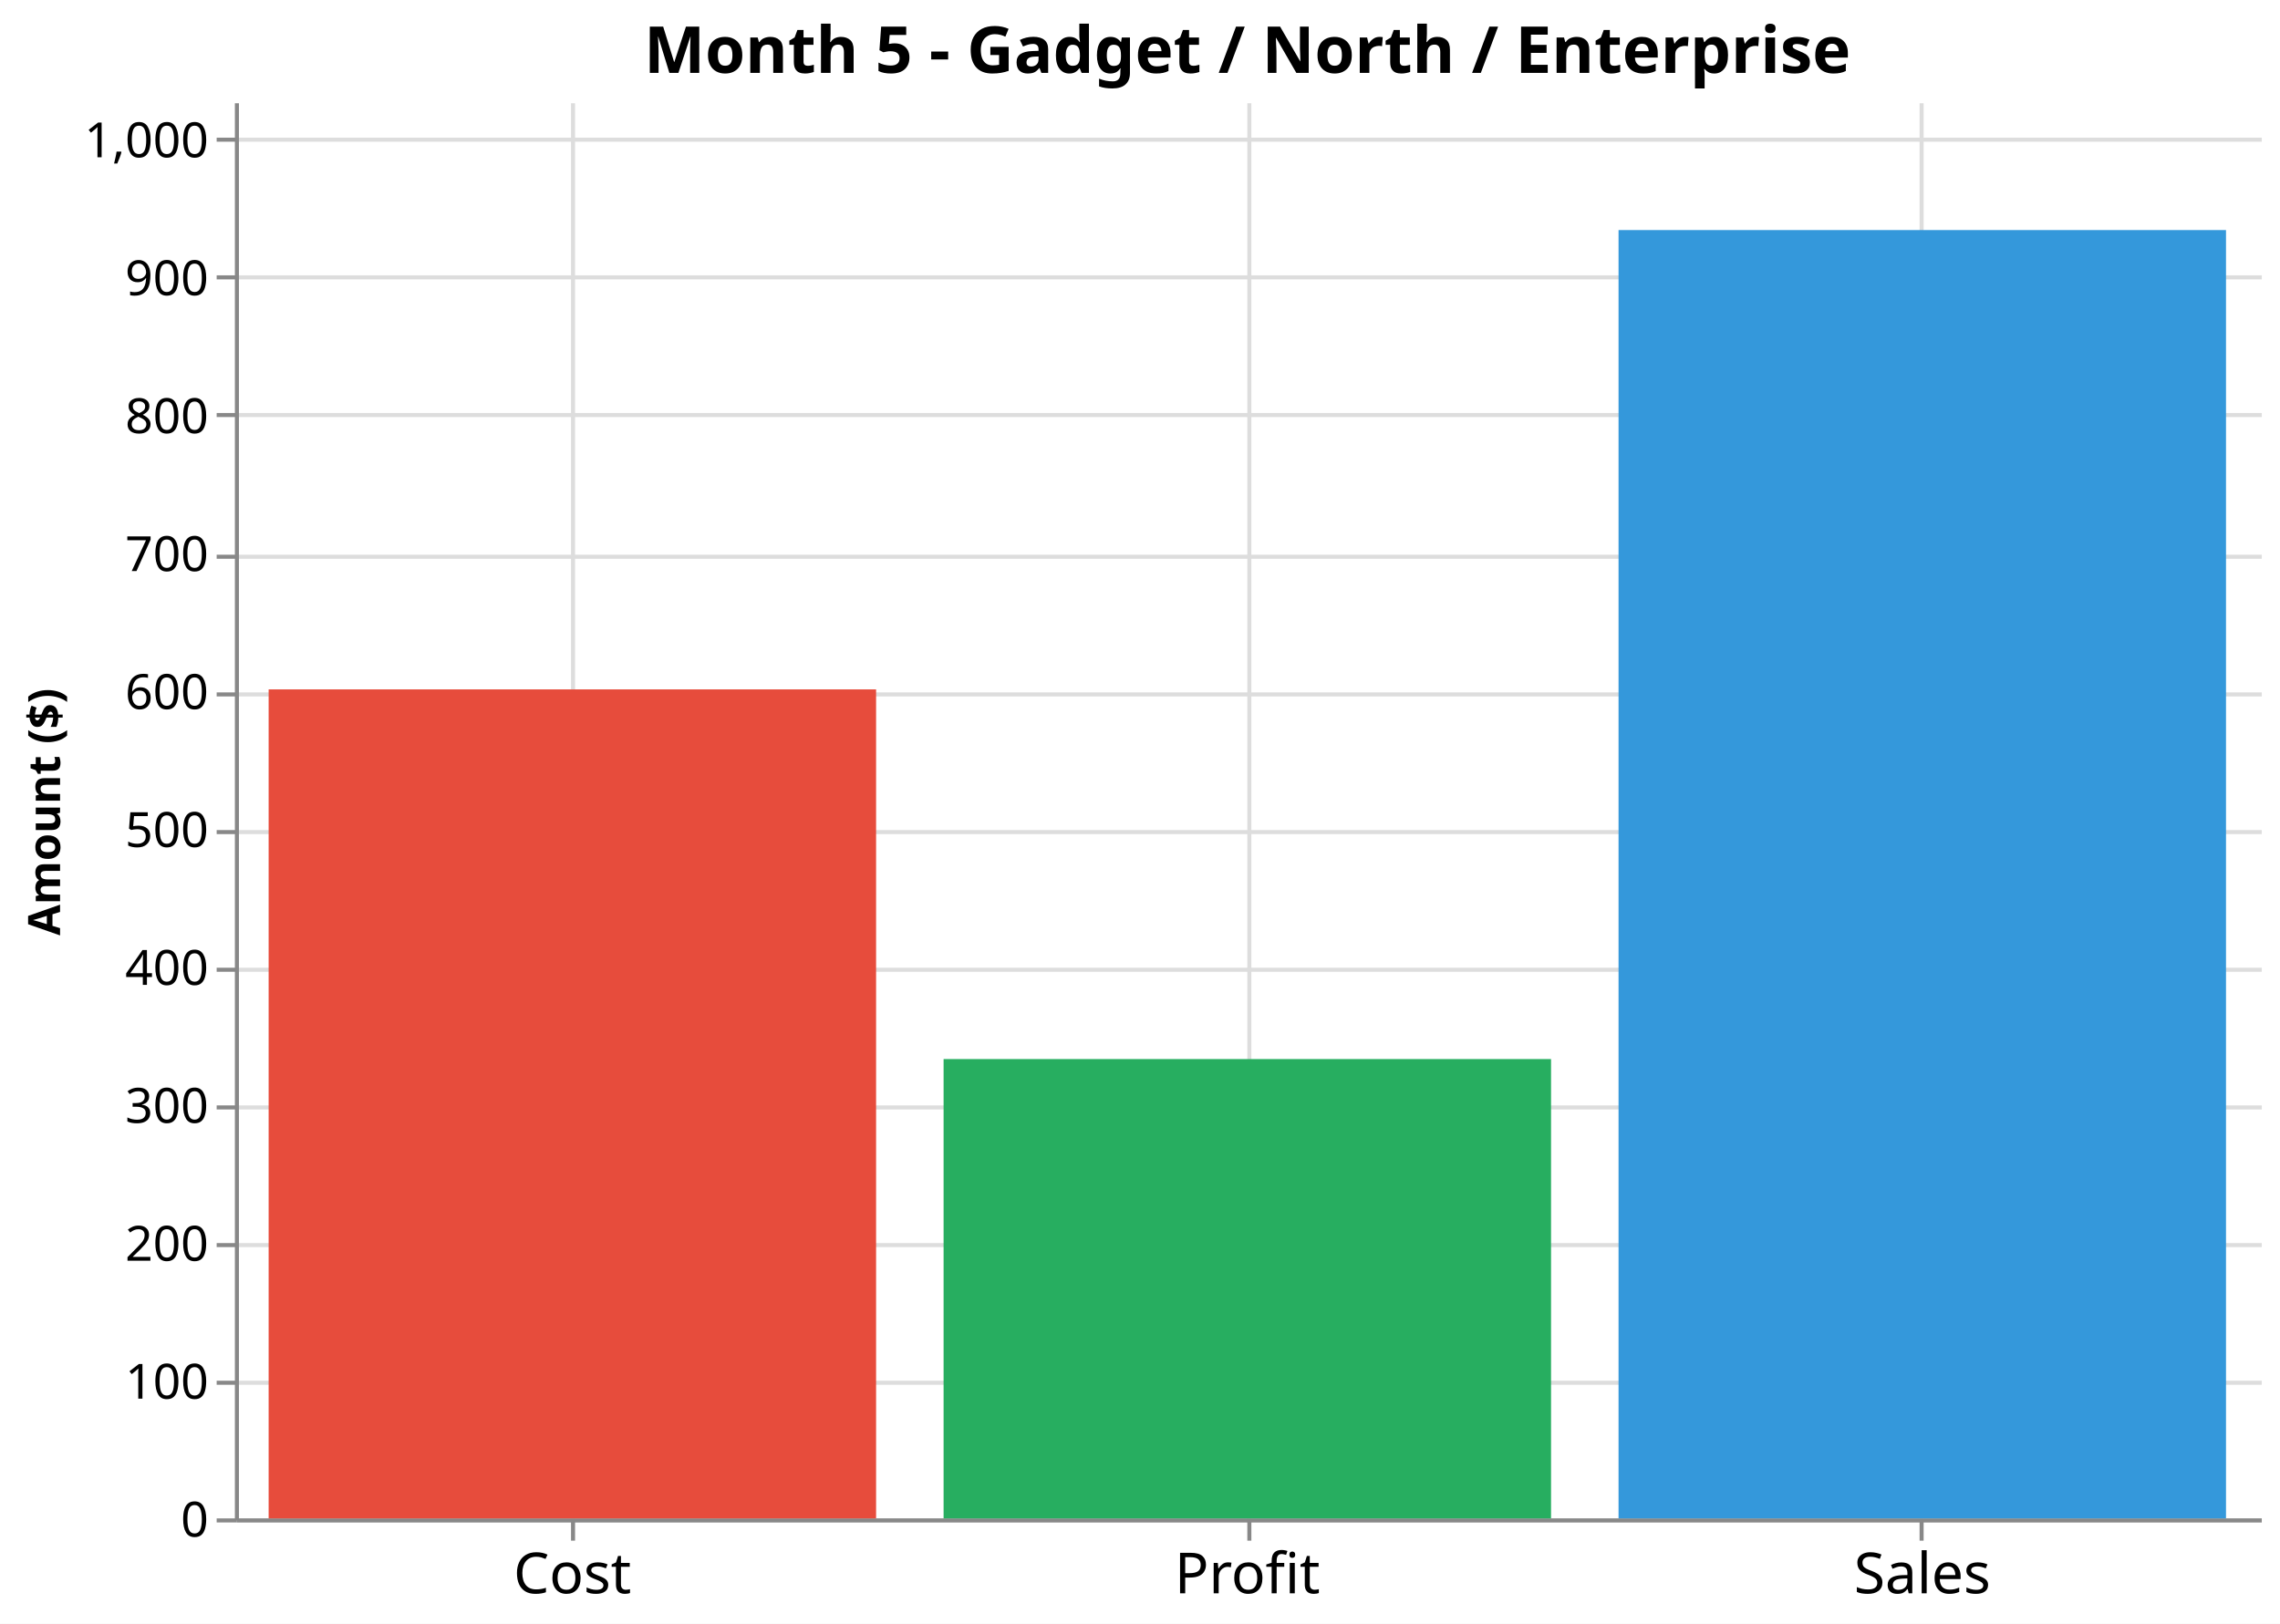
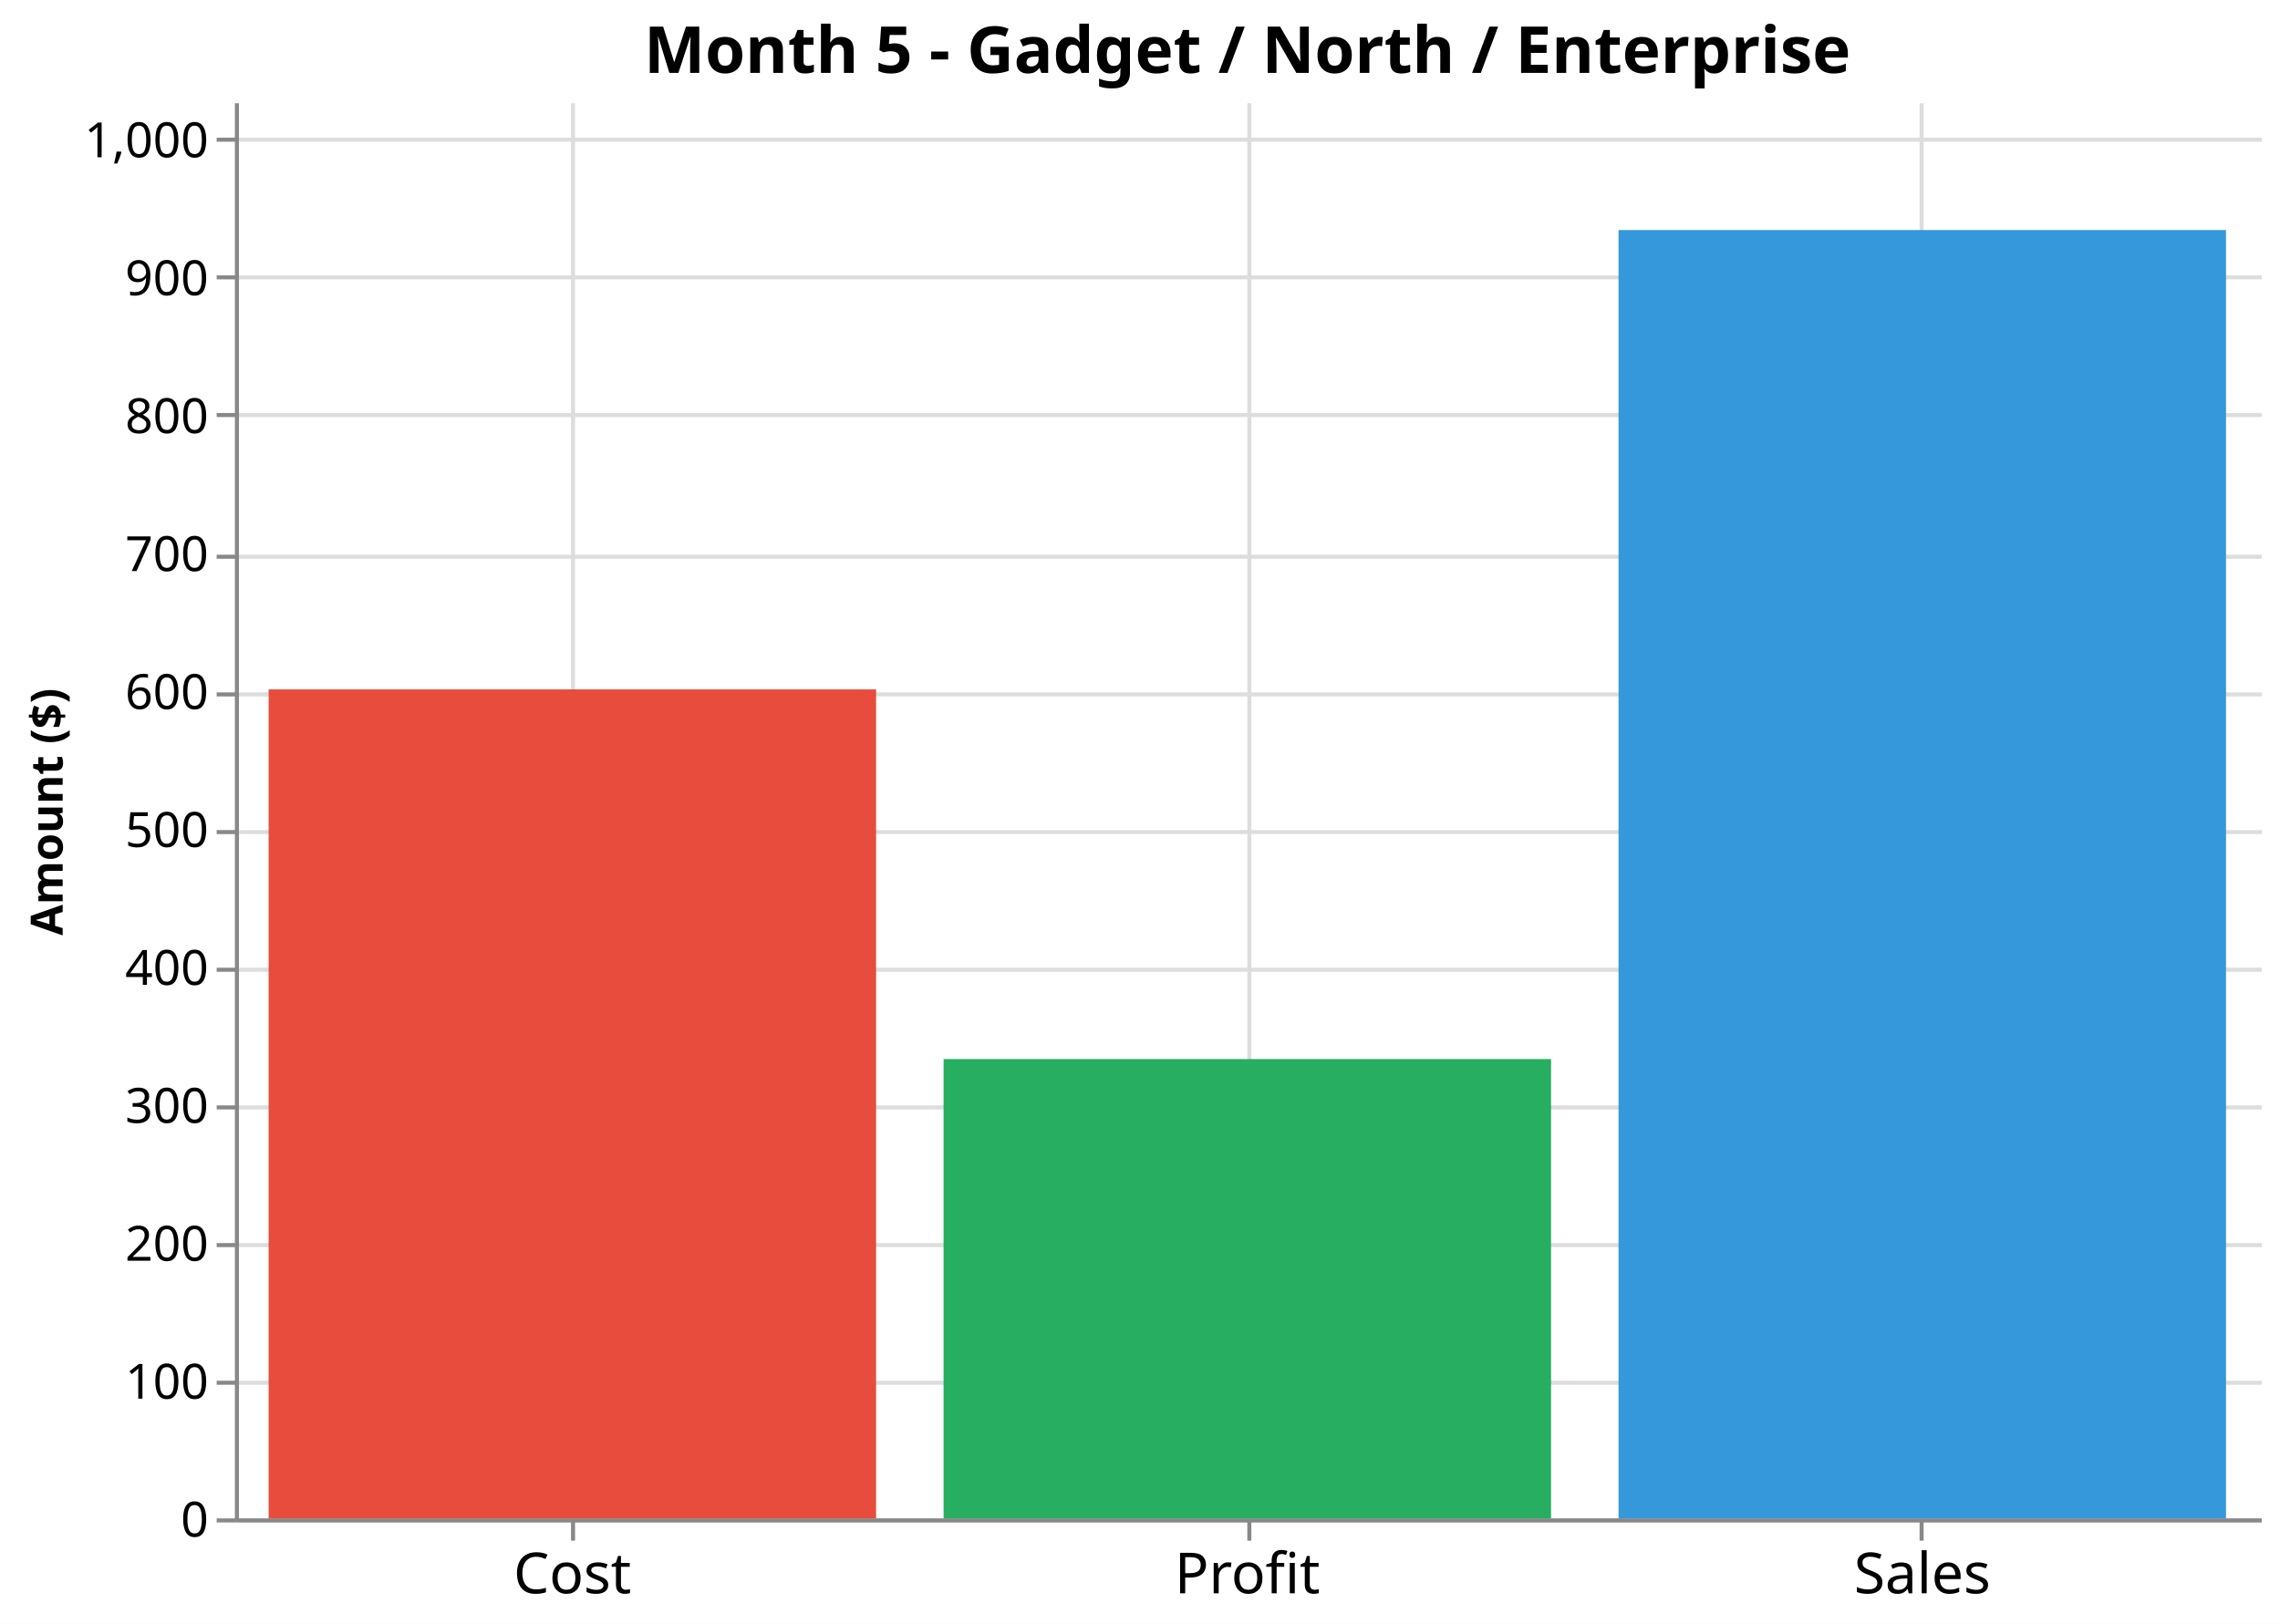
<svg xmlns="http://www.w3.org/2000/svg" version="1.1" class="marks" width="563" height="401" viewBox="0 0 563 401">
  <rect width="563" height="401" fill="white" />
  <g fill="none" stroke-miterlimit="10" transform="translate(58,25)">
    <g class="mark-group role-frame root" role="graphics-object" aria-roledescription="group mark container">
      <g transform="translate(0,0)">
        <path class="background" aria-hidden="true" d="M0,0h500v350h-500Z" />
        <g>
          <g class="mark-group role-axis" aria-hidden="true">
            <g transform="translate(0.5,350.5)">
              <path class="background" aria-hidden="true" d="M0,0h0v0h0Z" pointer-events="none" />
              <g>
                <g class="mark-rule role-axis-grid" pointer-events="none">
                  <line transform="translate(83,-350)" x2="0" y2="350" stroke="#ddd" stroke-width="1" opacity="1" />
                  <line transform="translate(250,-350)" x2="0" y2="350" stroke="#ddd" stroke-width="1" opacity="1" />
                  <line transform="translate(416,-350)" x2="0" y2="350" stroke="#ddd" stroke-width="1" opacity="1" />
                </g>
              </g>
              <path class="foreground" aria-hidden="true" d="" pointer-events="none" display="none" />
            </g>
          </g>
          <g class="mark-group role-axis" aria-hidden="true">
            <g transform="translate(0.5,0.5)">
              <path class="background" aria-hidden="true" d="M0,0h0v0h0Z" pointer-events="none" />
              <g>
                <g class="mark-rule role-axis-grid" pointer-events="none">
                  <line transform="translate(0,350)" x2="500" y2="0" stroke="#ddd" stroke-width="1" opacity="1" />
                  <line transform="translate(0,316)" x2="500" y2="0" stroke="#ddd" stroke-width="1" opacity="1" />
                  <line transform="translate(0,282)" x2="500" y2="0" stroke="#ddd" stroke-width="1" opacity="1" />
                  <line transform="translate(0,248)" x2="500" y2="0" stroke="#ddd" stroke-width="1" opacity="1" />
                  <line transform="translate(0,214)" x2="500" y2="0" stroke="#ddd" stroke-width="1" opacity="1" />
                  <line transform="translate(0,180)" x2="500" y2="0" stroke="#ddd" stroke-width="1" opacity="1" />
                  <line transform="translate(0,146)" x2="500" y2="0" stroke="#ddd" stroke-width="1" opacity="1" />
                  <line transform="translate(0,112)" x2="500" y2="0" stroke="#ddd" stroke-width="1" opacity="1" />
                  <line transform="translate(0,77)" x2="500" y2="0" stroke="#ddd" stroke-width="1" opacity="1" />
                  <line transform="translate(0,43)" x2="500" y2="0" stroke="#ddd" stroke-width="1" opacity="1" />
                  <line transform="translate(0,9)" x2="500" y2="0" stroke="#ddd" stroke-width="1" opacity="1" />
                </g>
              </g>
              <path class="foreground" aria-hidden="true" d="" pointer-events="none" display="none" />
            </g>
          </g>
          <g class="mark-group role-axis" role="graphics-symbol" aria-roledescription="axis" aria-label="X-axis for a discrete scale with 3 values: Cost, Profit, Sales">
            <g transform="translate(0.5,350.5)">
              <path class="background" aria-hidden="true" d="M0,0h0v0h0Z" pointer-events="none" />
              <g>
                <g class="mark-rule role-axis-tick" pointer-events="none">
                  <line transform="translate(83,0)" x2="0" y2="5" stroke="#888" stroke-width="1" opacity="1" />
                  <line transform="translate(250,0)" x2="0" y2="5" stroke="#888" stroke-width="1" opacity="1" />
                  <line transform="translate(416,0)" x2="0" y2="5" stroke="#888" stroke-width="1" opacity="1" />
                </g>
                <g class="mark-text role-axis-label" pointer-events="none">
                  <text text-anchor="middle" transform="translate(82.83333,18)" font-family="sans-serif" font-size="14px" fill="#000" opacity="1">Cost</text>
                  <text text-anchor="middle" transform="translate(249.5,18)" font-family="sans-serif" font-size="14px" fill="#000" opacity="1">Profit</text>
                  <text text-anchor="middle" transform="translate(416.1667,18)" font-family="sans-serif" font-size="14px" fill="#000" opacity="1">Sales</text>
                </g>
                <g class="mark-rule role-axis-domain" pointer-events="none">
                  <line transform="translate(0,0)" x2="500" y2="0" stroke="#888" stroke-width="1" opacity="1" />
                </g>
              </g>
              <path class="foreground" aria-hidden="true" d="" pointer-events="none" display="none" />
            </g>
          </g>
          <g class="mark-group role-axis" role="graphics-symbol" aria-roledescription="axis" aria-label="Y-axis titled 'Amount ($)' for a linear scale with values from 0 to 1,027">
            <g transform="translate(0.5,0.5)">
              <path class="background" aria-hidden="true" d="M0,0h0v0h0Z" pointer-events="none" />
              <g>
                <g class="mark-rule role-axis-tick" pointer-events="none">
                  <line transform="translate(0,350)" x2="-5" y2="0" stroke="#888" stroke-width="1" opacity="1" />
                  <line transform="translate(0,316)" x2="-5" y2="0" stroke="#888" stroke-width="1" opacity="1" />
                  <line transform="translate(0,282)" x2="-5" y2="0" stroke="#888" stroke-width="1" opacity="1" />
                  <line transform="translate(0,248)" x2="-5" y2="0" stroke="#888" stroke-width="1" opacity="1" />
                  <line transform="translate(0,214)" x2="-5" y2="0" stroke="#888" stroke-width="1" opacity="1" />
                  <line transform="translate(0,180)" x2="-5" y2="0" stroke="#888" stroke-width="1" opacity="1" />
                  <line transform="translate(0,146)" x2="-5" y2="0" stroke="#888" stroke-width="1" opacity="1" />
                  <line transform="translate(0,112)" x2="-5" y2="0" stroke="#888" stroke-width="1" opacity="1" />
                  <line transform="translate(0,77)" x2="-5" y2="0" stroke="#888" stroke-width="1" opacity="1" />
                  <line transform="translate(0,43)" x2="-5" y2="0" stroke="#888" stroke-width="1" opacity="1" />
                  <line transform="translate(0,9)" x2="-5" y2="0" stroke="#888" stroke-width="1" opacity="1" />
                </g>
                <g class="mark-text role-axis-label" pointer-events="none">
                  <text text-anchor="end" transform="translate(-7,354)" font-family="sans-serif" font-size="12px" fill="#000" opacity="1">0</text>
                  <text text-anchor="end" transform="translate(-7,319.9334)" font-family="sans-serif" font-size="12px" fill="#000" opacity="1">100</text>
                  <text text-anchor="end" transform="translate(-7,285.8668)" font-family="sans-serif" font-size="12px" fill="#000" opacity="1">200</text>
                  <text text-anchor="end" transform="translate(-7,251.8003)" font-family="sans-serif" font-size="12px" fill="#000" opacity="1">300</text>
                  <text text-anchor="end" transform="translate(-7,217.7337)" font-family="sans-serif" font-size="12px" fill="#000" opacity="1">400</text>
                  <text text-anchor="end" transform="translate(-7,183.6671)" font-family="sans-serif" font-size="12px" fill="#000" opacity="1">500</text>
                  <text text-anchor="end" transform="translate(-7,149.6005)" font-family="sans-serif" font-size="12px" fill="#000" opacity="1">600</text>
                  <text text-anchor="end" transform="translate(-7,115.534)" font-family="sans-serif" font-size="12px" fill="#000" opacity="1">700</text>
                  <text text-anchor="end" transform="translate(-7,81.46739)" font-family="sans-serif" font-size="12px" fill="#000" opacity="1">800</text>
                  <text text-anchor="end" transform="translate(-7,47.40082)" font-family="sans-serif" font-size="12px" fill="#000" opacity="1">900</text>
                  <text text-anchor="end" transform="translate(-7,13.33424)" font-family="sans-serif" font-size="12px" fill="#000" opacity="1">1,000</text>
                </g>
                <g class="mark-rule role-axis-domain" pointer-events="none">
                  <line transform="translate(0,350)" x2="0" y2="-350" stroke="#888" stroke-width="1" opacity="1" />
                </g>
                <g class="mark-text role-axis-title" pointer-events="none">
-                   <text text-anchor="middle" transform="translate(-41.66895,175) rotate(-90) translate(0,-2)" font-family="sans-serif" font-size="11px" font-weight="bold" fill="#000" opacity="1">Amount ($)</text>
+                   <text text-anchor="middle" transform="translate(-41.0293,175) rotate(-90) translate(0,-2)" font-family="sans-serif" font-size="11px" font-weight="bold" fill="#000" opacity="1">Amount ($)</text>
                </g>
              </g>
              <path class="foreground" aria-hidden="true" d="" pointer-events="none" display="none" />
            </g>
          </g>
          <g class="mark-rect role-mark marks" role="graphics-object" aria-roledescription="rect mark container">
            <path aria-label="Metric: Cost; Amount: 601; Color: #e74c3c" role="graphics-symbol" aria-roledescription="bar" d="M8.333,145.26h150v204.74h-150Z" fill="#e74c3c" />
            <path aria-label="Metric: Profit; Amount: 333; Color: #27ae60" role="graphics-symbol" aria-roledescription="bar" d="M175,236.558h150v113.442h-150Z" fill="#27ae60" />
            <path aria-label="Metric: Sales; Amount: 934; Color: #3498db" role="graphics-symbol" aria-roledescription="bar" d="M341.667,31.818h150v318.182h-150Z" fill="#3498db" />
          </g>
          <g class="mark-group role-title">
            <g transform="translate(250,-20)">
              <path class="background" aria-hidden="true" d="M0,0h0v0h0Z" pointer-events="none" />
              <g>
                <g class="mark-text role-title-text" role="graphics-symbol" aria-roledescription="title" aria-label="Title text 'Month 5 - Gadget / North / Enterprise'" pointer-events="none">
                  <text text-anchor="middle" transform="translate(0,13)" font-family="sans-serif" font-size="16px" font-weight="bold" fill="#000" opacity="1">Month 5 - Gadget / North / Enterprise</text>
                </g>
              </g>
              <path class="foreground" aria-hidden="true" d="" pointer-events="none" display="none" />
            </g>
          </g>
        </g>
        <path class="foreground" aria-hidden="true" d="" display="none" />
      </g>
    </g>
  </g>
</svg>
